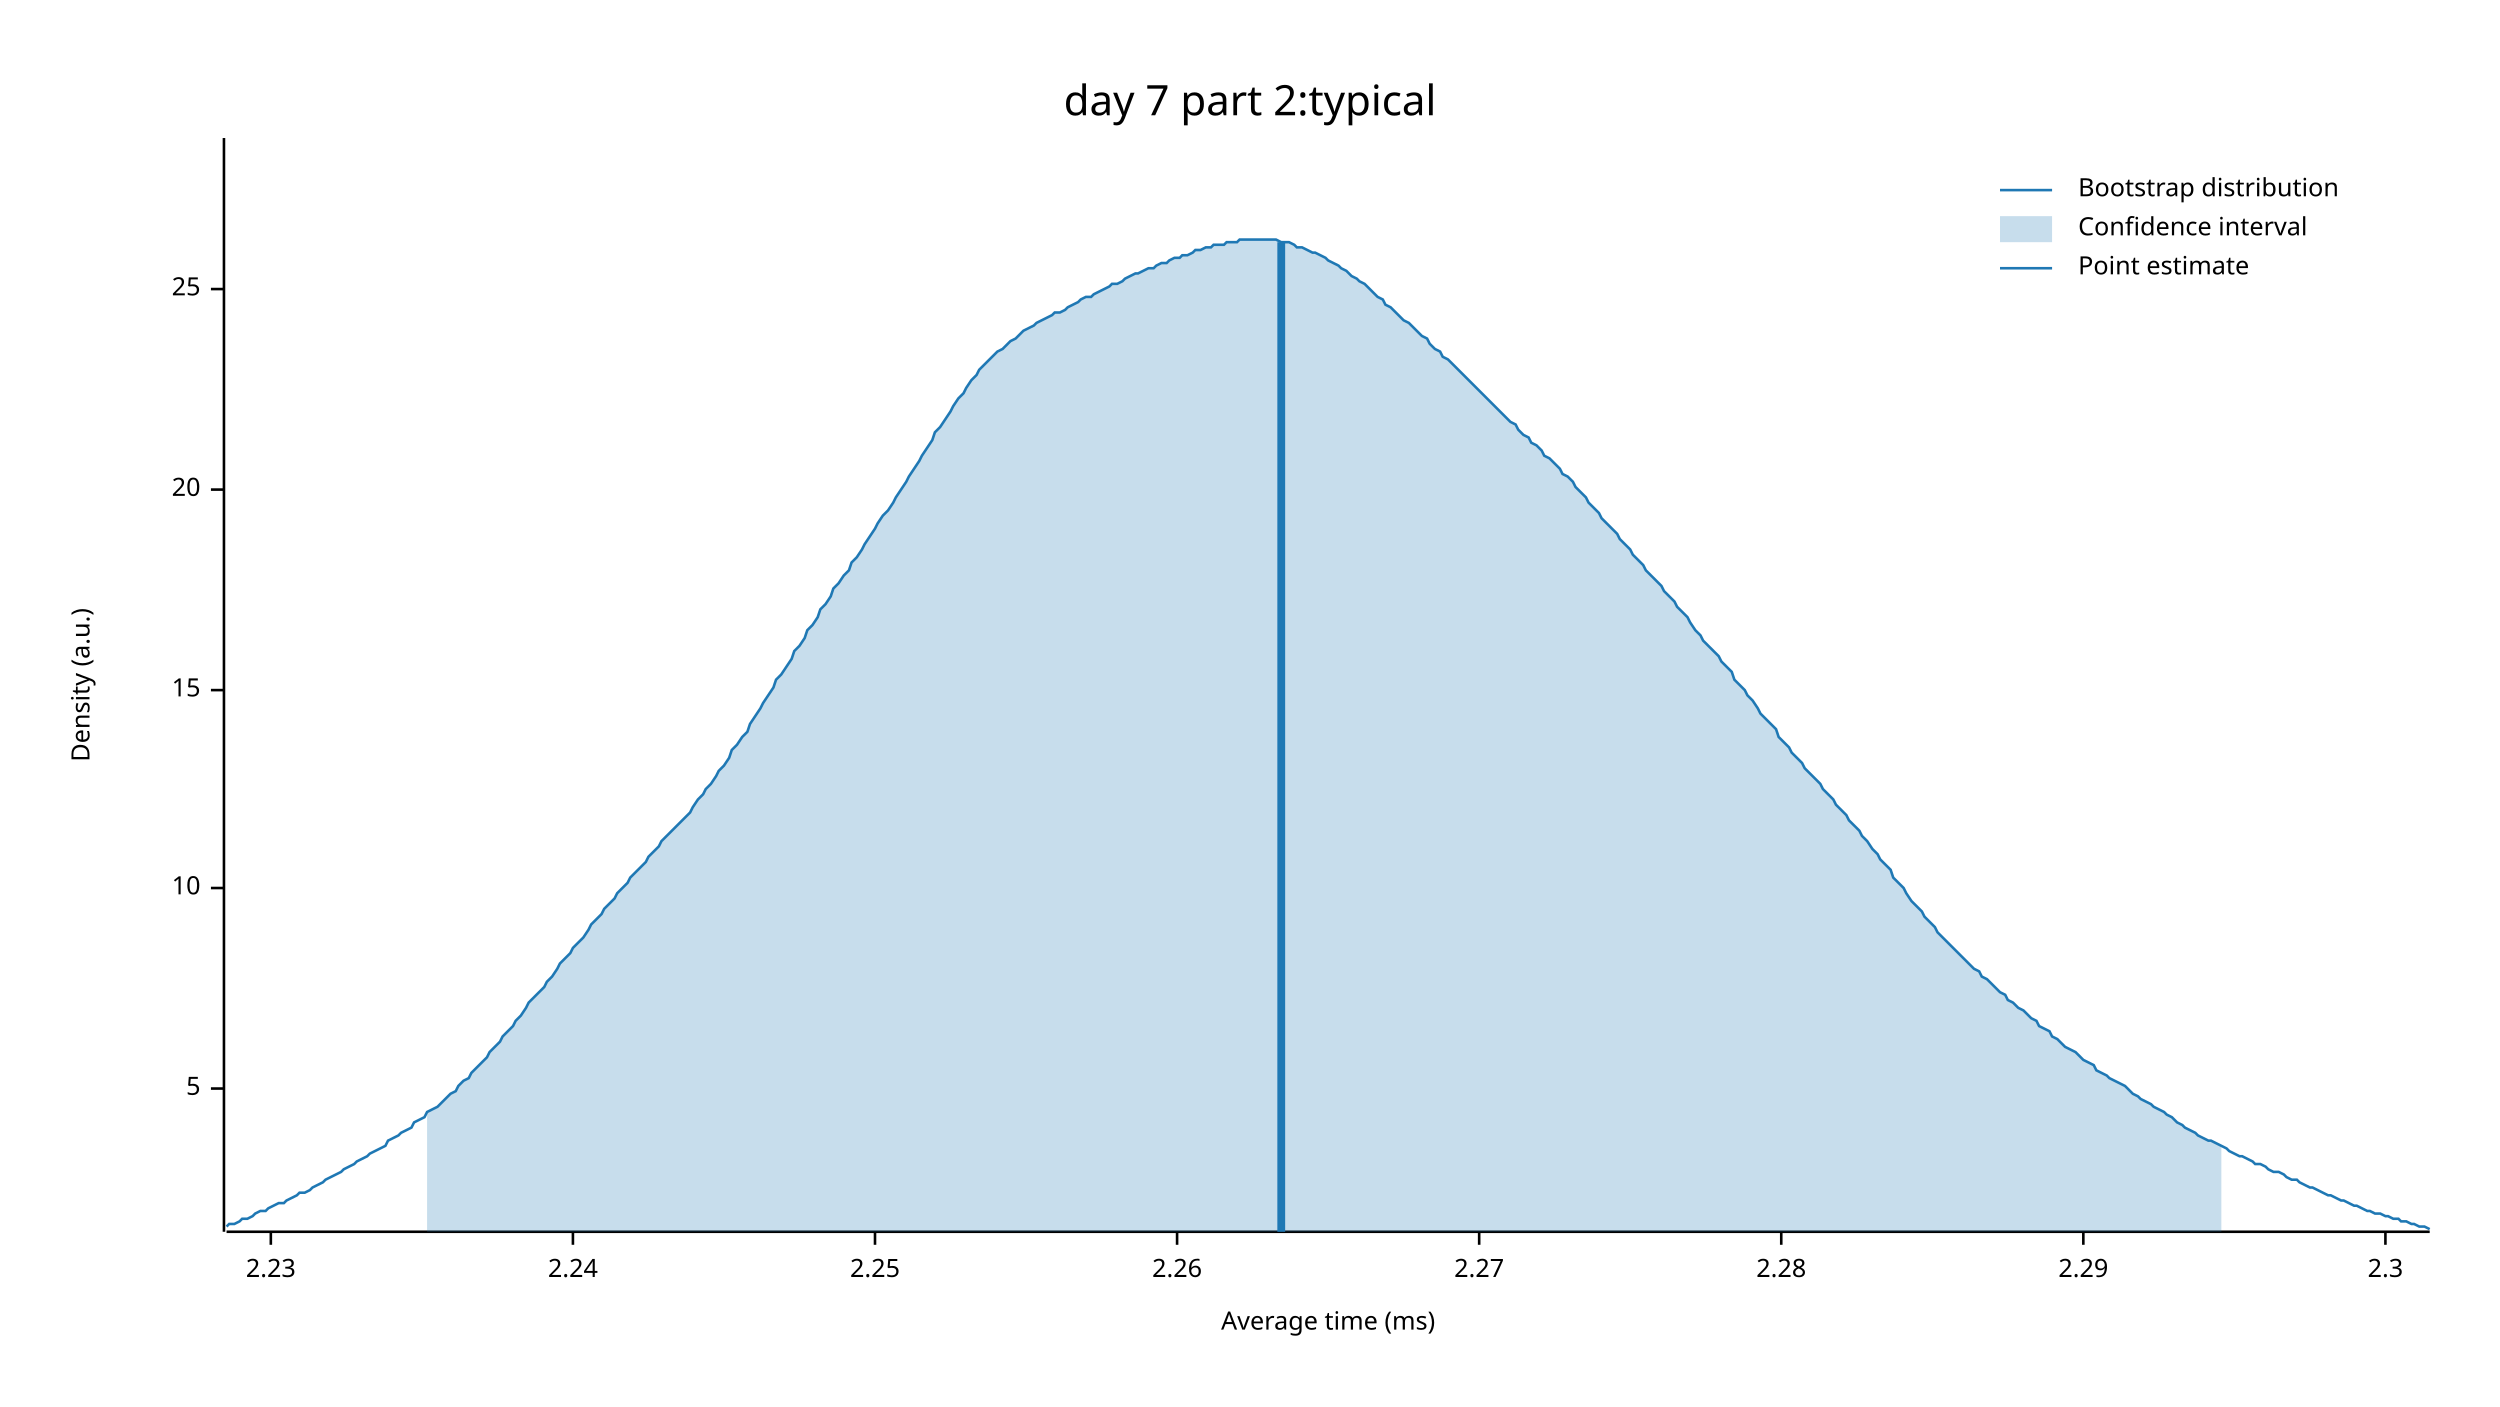
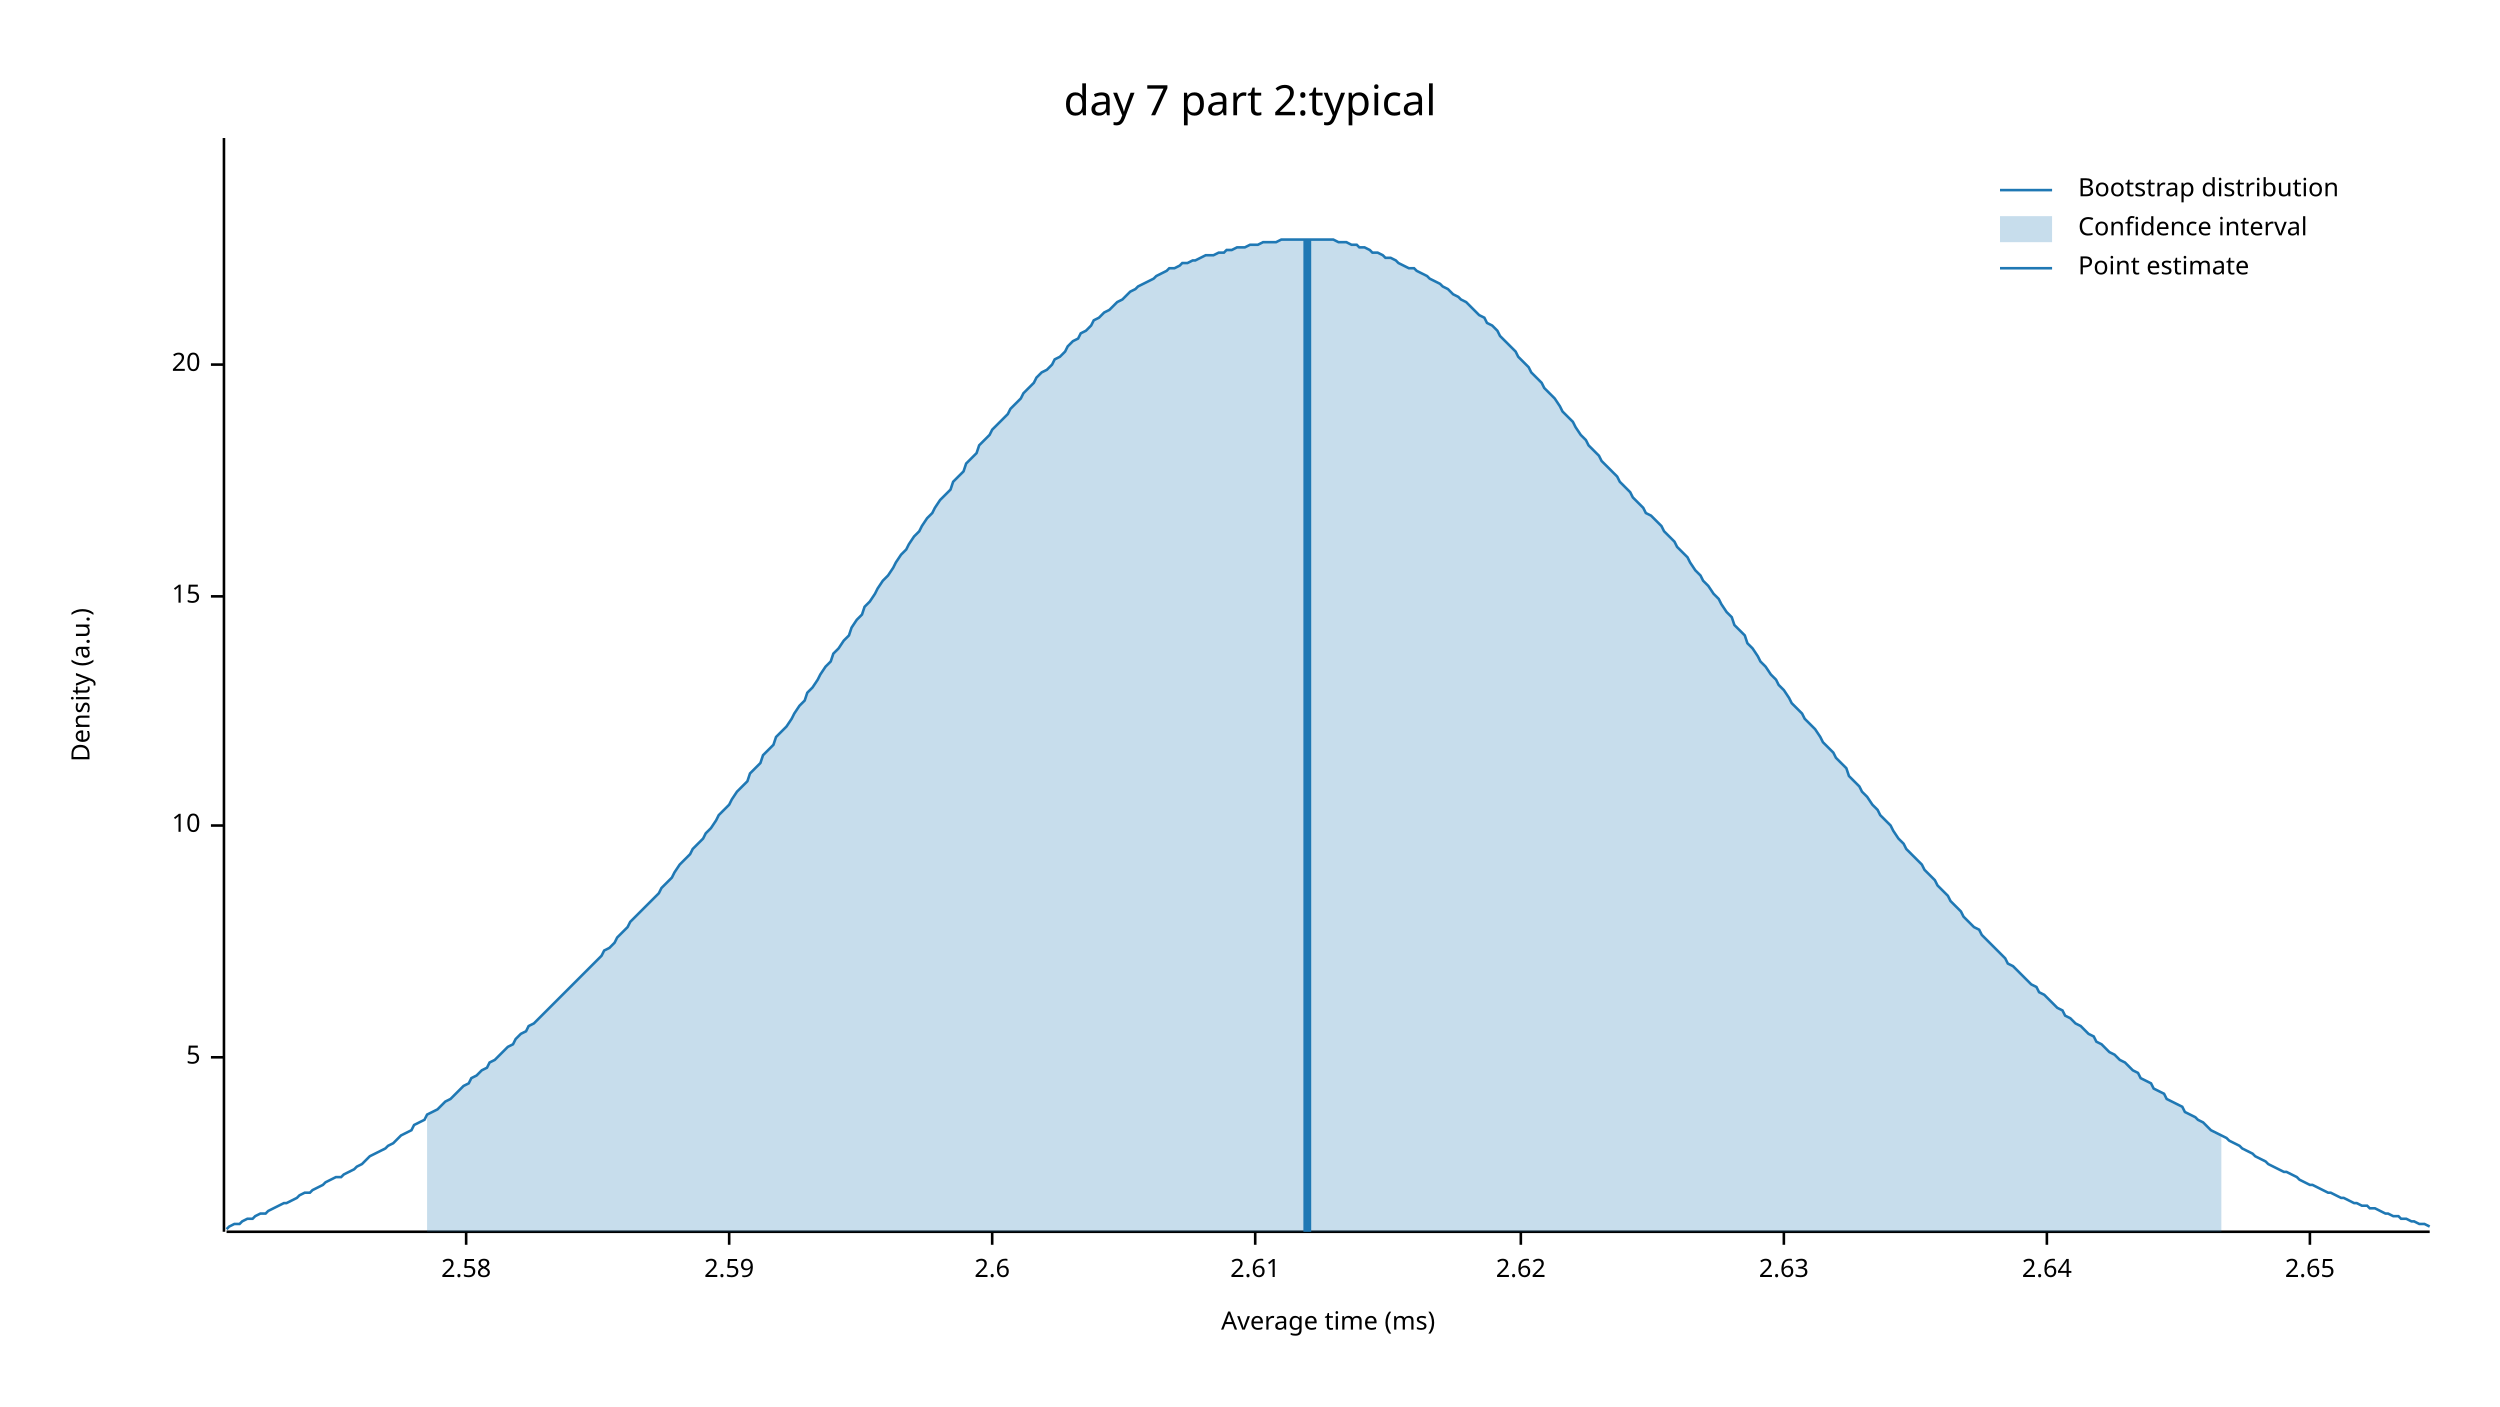
<svg xmlns="http://www.w3.org/2000/svg" width="960" height="540" viewBox="0 0 960 540">
  <text x="480" y="32" dy="0.76em" text-anchor="middle" font-family="sans-serif" font-size="16.129" opacity="1" fill="#000000">
day 7 part 2:typical
</text>
  <text x="27" y="263" dy="0.76em" text-anchor="middle" font-family="sans-serif" font-size="9.677" opacity="1" fill="#000000" transform="rotate(270, 27, 263)">
Density (a.u.)
</text>
  <text x="510" y="513" dy="-0.5ex" text-anchor="middle" font-family="sans-serif" font-size="9.677" opacity="1" fill="#000000">
Average time (ms)
</text>
  <polyline fill="none" opacity="1" stroke="#000000" stroke-width="1" points="86,53 86,473 " />
-   <text x="77" y="418" dy="0.5ex" text-anchor="end" font-family="sans-serif" font-size="9.677" opacity="1" fill="#000000">
+   <text x="77" y="406" dy="0.5ex" text-anchor="end" font-family="sans-serif" font-size="9.677" opacity="1" fill="#000000">
5
</text>
-   <polyline fill="none" opacity="1" stroke="#000000" stroke-width="1" points="81,418 86,418 " />
-   <text x="77" y="341" dy="0.5ex" text-anchor="end" font-family="sans-serif" font-size="9.677" opacity="1" fill="#000000">
+   <polyline fill="none" opacity="1" stroke="#000000" stroke-width="1" points="81,406 86,406 " />
+   <text x="77" y="317" dy="0.5ex" text-anchor="end" font-family="sans-serif" font-size="9.677" opacity="1" fill="#000000">
10
</text>
-   <polyline fill="none" opacity="1" stroke="#000000" stroke-width="1" points="81,341 86,341 " />
-   <text x="77" y="265" dy="0.5ex" text-anchor="end" font-family="sans-serif" font-size="9.677" opacity="1" fill="#000000">
+   <polyline fill="none" opacity="1" stroke="#000000" stroke-width="1" points="81,317 86,317 " />
+   <text x="77" y="229" dy="0.5ex" text-anchor="end" font-family="sans-serif" font-size="9.677" opacity="1" fill="#000000">
15
</text>
-   <polyline fill="none" opacity="1" stroke="#000000" stroke-width="1" points="81,265 86,265 " />
-   <text x="77" y="188" dy="0.5ex" text-anchor="end" font-family="sans-serif" font-size="9.677" opacity="1" fill="#000000">
+   <polyline fill="none" opacity="1" stroke="#000000" stroke-width="1" points="81,229 86,229 " />
+   <text x="77" y="140" dy="0.5ex" text-anchor="end" font-family="sans-serif" font-size="9.677" opacity="1" fill="#000000">
20
</text>
-   <polyline fill="none" opacity="1" stroke="#000000" stroke-width="1" points="81,188 86,188 " />
-   <text x="77" y="111" dy="0.5ex" text-anchor="end" font-family="sans-serif" font-size="9.677" opacity="1" fill="#000000">
- 25
+   <polyline fill="none" opacity="1" stroke="#000000" stroke-width="1" points="81,140 86,140 " />
+   <polyline fill="none" opacity="1" stroke="#000000" stroke-width="1" points="87,473 933,473 " />
+   <text x="179" y="483" dy="0.76em" text-anchor="middle" font-family="sans-serif" font-size="9.677" opacity="1" fill="#000000">
+ 2.58
</text>
-   <polyline fill="none" opacity="1" stroke="#000000" stroke-width="1" points="81,111 86,111 " />
-   <polyline fill="none" opacity="1" stroke="#000000" stroke-width="1" points="87,473 933,473 " />
-   <text x="104" y="483" dy="0.76em" text-anchor="middle" font-family="sans-serif" font-size="9.677" opacity="1" fill="#000000">
- 2.23
+   <polyline fill="none" opacity="1" stroke="#000000" stroke-width="1" points="179,473 179,478 " />
+   <text x="280" y="483" dy="0.76em" text-anchor="middle" font-family="sans-serif" font-size="9.677" opacity="1" fill="#000000">
+ 2.59
</text>
-   <polyline fill="none" opacity="1" stroke="#000000" stroke-width="1" points="104,473 104,478 " />
-   <text x="220" y="483" dy="0.76em" text-anchor="middle" font-family="sans-serif" font-size="9.677" opacity="1" fill="#000000">
- 2.24
+   <polyline fill="none" opacity="1" stroke="#000000" stroke-width="1" points="280,473 280,478 " />
+   <text x="381" y="483" dy="0.76em" text-anchor="middle" font-family="sans-serif" font-size="9.677" opacity="1" fill="#000000">
+ 2.6
</text>
-   <polyline fill="none" opacity="1" stroke="#000000" stroke-width="1" points="220,473 220,478 " />
-   <text x="336" y="483" dy="0.76em" text-anchor="middle" font-family="sans-serif" font-size="9.677" opacity="1" fill="#000000">
- 2.25
+   <polyline fill="none" opacity="1" stroke="#000000" stroke-width="1" points="381,473 381,478 " />
+   <text x="482" y="483" dy="0.76em" text-anchor="middle" font-family="sans-serif" font-size="9.677" opacity="1" fill="#000000">
+ 2.61
</text>
-   <polyline fill="none" opacity="1" stroke="#000000" stroke-width="1" points="336,473 336,478 " />
-   <text x="452" y="483" dy="0.76em" text-anchor="middle" font-family="sans-serif" font-size="9.677" opacity="1" fill="#000000">
- 2.26
+   <polyline fill="none" opacity="1" stroke="#000000" stroke-width="1" points="482,473 482,478 " />
+   <text x="584" y="483" dy="0.76em" text-anchor="middle" font-family="sans-serif" font-size="9.677" opacity="1" fill="#000000">
+ 2.62
</text>
-   <polyline fill="none" opacity="1" stroke="#000000" stroke-width="1" points="452,473 452,478 " />
-   <text x="568" y="483" dy="0.76em" text-anchor="middle" font-family="sans-serif" font-size="9.677" opacity="1" fill="#000000">
- 2.27
+   <polyline fill="none" opacity="1" stroke="#000000" stroke-width="1" points="584,473 584,478 " />
+   <text x="685" y="483" dy="0.76em" text-anchor="middle" font-family="sans-serif" font-size="9.677" opacity="1" fill="#000000">
+ 2.63
</text>
-   <polyline fill="none" opacity="1" stroke="#000000" stroke-width="1" points="568,473 568,478 " />
-   <text x="684" y="483" dy="0.76em" text-anchor="middle" font-family="sans-serif" font-size="9.677" opacity="1" fill="#000000">
- 2.28
+   <polyline fill="none" opacity="1" stroke="#000000" stroke-width="1" points="685,473 685,478 " />
+   <text x="786" y="483" dy="0.76em" text-anchor="middle" font-family="sans-serif" font-size="9.677" opacity="1" fill="#000000">
+ 2.64
</text>
-   <polyline fill="none" opacity="1" stroke="#000000" stroke-width="1" points="684,473 684,478 " />
-   <text x="800" y="483" dy="0.76em" text-anchor="middle" font-family="sans-serif" font-size="9.677" opacity="1" fill="#000000">
- 2.29
+   <polyline fill="none" opacity="1" stroke="#000000" stroke-width="1" points="786,473 786,478 " />
+   <text x="887" y="483" dy="0.76em" text-anchor="middle" font-family="sans-serif" font-size="9.677" opacity="1" fill="#000000">
+ 2.65
</text>
-   <polyline fill="none" opacity="1" stroke="#000000" stroke-width="1" points="800,473 800,478 " />
-   <text x="916" y="483" dy="0.76em" text-anchor="middle" font-family="sans-serif" font-size="9.677" opacity="1" fill="#000000">
- 2.3
- </text>
-   <polyline fill="none" opacity="1" stroke="#000000" stroke-width="1" points="916,473 916,478 " />
-   <polyline fill="none" opacity="1" stroke="#1F78B4" stroke-width="1" points="87,471 88,470 90,470 92,469 93,468 95,468 97,467 98,466 100,465 102,465 103,464 105,463 107,462 109,462 110,461 112,460 114,459 115,458 117,458 119,457 120,456 122,455 124,454 125,453 127,452 129,451 131,450 132,449 134,448 136,447 137,446 139,445 141,444 142,443 144,442 146,441 148,440 149,438 151,437 153,436 154,435 156,434 158,433 159,431 161,430 163,429 164,427 166,426 168,425 170,423 171,422 173,420 175,419 176,417 178,415 180,414 181,412 183,410 185,408 187,406 188,404 190,402 192,400 193,398 195,396 197,394 198,392 200,390 202,387 203,385 205,383 207,381 209,379 210,377 212,375 214,372 215,370 217,368 219,366 220,364 222,362 224,360 226,357 227,355 229,353 231,351 232,349 234,347 236,345 237,343 239,341 241,339 242,337 244,335 246,333 248,331 249,329 251,327 253,325 254,323 256,321 258,319 259,318 261,316 263,314 265,312 266,310 268,307 270,305 271,303 273,301 275,298 276,296 278,294 280,291 281,288 283,286 285,283 287,281 288,278 290,275 292,272 293,270 295,267 297,264 298,261 300,259 302,256 304,253 305,250 307,248 309,245 310,242 312,240 314,237 315,234 317,232 319,229 320,226 322,224 324,221 326,219 327,216 329,214 331,211 332,209 334,206 336,203 337,201 339,198 341,196 343,193 344,191 346,188 348,185 349,183 351,180 353,177 354,175 356,172 358,169 359,166 361,164 363,161 365,158 366,156 368,153 370,151 371,149 373,146 375,144 376,142 378,140 380,138 381,137 383,135 385,134 387,132 388,131 390,130 392,128 393,127 395,126 397,125 398,124 400,123 402,122 404,121 405,120 407,120 409,119 410,118 412,117 414,116 415,115 417,114 419,114 420,113 422,112 424,111 426,110 427,109 429,109 431,108 432,107 434,106 436,105 437,105 439,104 441,103 443,103 444,102 446,101 448,101 449,100 451,99 453,99 454,98 456,98 458,97 459,96 461,96 463,95 465,95 466,94 468,94 470,94 471,93 473,93 475,93 476,92 478,92 480,92 482,92 483,92 485,92 487,92 488,92 490,92 492,93 493,93 495,93 497,94 498,95 500,95 502,96 504,97 505,97 507,98 509,99 510,100 512,101 514,102 515,103 517,104 519,106 521,107 522,108 524,109 526,111 527,112 529,114 531,115 532,117 534,118 536,120 537,121 539,123 541,124 543,126 544,127 546,129 548,130 549,132 551,134 553,135 554,137 556,138 558,140 560,142 561,143 563,145 565,147 566,148 568,150 570,152 571,153 573,155 575,157 576,158 578,160 580,162 582,163 583,165 585,167 587,168 588,170 590,171 592,173 593,175 595,176 597,178 599,180 600,182 602,183 604,185 605,187 607,189 609,191 610,193 612,195 614,197 615,199 617,201 619,203 621,205 622,207 624,209 626,211 627,213 629,215 631,217 632,219 634,221 636,223 638,225 639,227 641,229 643,231 644,233 646,235 648,237 649,239 651,242 653,244 654,246 656,248 658,250 660,252 661,254 663,256 665,258 666,261 668,263 670,265 671,267 673,269 675,272 676,274 678,276 680,278 682,280 683,283 685,285 687,287 688,289 690,291 692,293 693,295 695,297 697,299 699,301 700,303 702,305 704,307 705,309 707,311 709,313 710,315 712,317 714,319 715,321 717,323 719,326 721,328 722,330 724,332 726,334 727,337 729,339 731,341 732,343 734,346 736,348 738,350 739,352 741,354 743,356 744,358 746,360 748,362 749,363 751,365 753,367 754,368 756,370 758,372 760,373 761,375 763,376 765,378 766,379 768,381 770,382 771,384 773,385 775,387 777,388 778,389 780,391 782,392 783,394 785,395 787,396 788,398 790,399 792,401 793,402 795,403 797,404 799,406 800,407 802,408 804,409 805,411 807,412 809,413 810,414 812,415 814,416 816,417 817,418 819,420 821,421 822,422 824,423 826,424 827,425 829,426 831,427 832,428 834,429 836,431 838,432 839,433 841,434 843,435 844,436 846,437 848,438 849,438 851,439 853,440 855,441 856,442 858,443 860,444 861,444 863,445 865,446 866,447 868,447 870,448 871,449 873,450 875,450 877,451 878,452 880,453 882,453 883,454 885,455 887,456 888,456 890,457 892,458 894,459 895,459 897,460 899,461 900,461 902,462 904,463 905,463 907,464 909,465 910,465 912,466 914,466 916,467 917,467 919,468 921,468 922,469 924,469 926,470 927,470 929,471 931,471 933,472 " />
-   <polygon opacity="0.25" fill="#1F78B4" points="164,427 166,426 168,425 170,423 171,422 173,420 175,419 176,417 178,415 180,414 181,412 183,410 185,408 187,406 188,404 190,402 192,400 193,398 195,396 197,394 198,392 200,390 202,387 203,385 205,383 207,381 209,379 210,377 212,375 214,372 215,370 217,368 219,366 220,364 222,362 224,360 226,357 227,355 229,353 231,351 232,349 234,347 236,345 237,343 239,341 241,339 242,337 244,335 246,333 248,331 249,329 251,327 253,325 254,323 256,321 258,319 259,318 261,316 263,314 265,312 266,310 268,307 270,305 271,303 273,301 275,298 276,296 278,294 280,291 281,288 283,286 285,283 287,281 288,278 290,275 292,272 293,270 295,267 297,264 298,261 300,259 302,256 304,253 305,250 307,248 309,245 310,242 312,240 314,237 315,234 317,232 319,229 320,226 322,224 324,221 326,219 327,216 329,214 331,211 332,209 334,206 336,203 337,201 339,198 341,196 343,193 344,191 346,188 348,185 349,183 351,180 353,177 354,175 356,172 358,169 359,166 361,164 363,161 365,158 366,156 368,153 370,151 371,149 373,146 375,144 376,142 378,140 380,138 381,137 383,135 385,134 387,132 388,131 390,130 392,128 393,127 395,126 397,125 398,124 400,123 402,122 404,121 405,120 407,120 409,119 410,118 412,117 414,116 415,115 417,114 419,114 420,113 422,112 424,111 426,110 427,109 429,109 431,108 432,107 434,106 436,105 437,105 439,104 441,103 443,103 444,102 446,101 448,101 449,100 451,99 453,99 454,98 456,98 458,97 459,96 461,96 463,95 465,95 466,94 468,94 470,94 471,93 473,93 475,93 476,92 478,92 480,92 482,92 483,92 485,92 487,92 488,92 490,92 492,93 493,93 495,93 497,94 498,95 500,95 502,96 504,97 505,97 507,98 509,99 510,100 512,101 514,102 515,103 517,104 519,106 521,107 522,108 524,109 526,111 527,112 529,114 531,115 532,117 534,118 536,120 537,121 539,123 541,124 543,126 544,127 546,129 548,130 549,132 551,134 553,135 554,137 556,138 558,140 560,142 561,143 563,145 565,147 566,148 568,150 570,152 571,153 573,155 575,157 576,158 578,160 580,162 582,163 583,165 585,167 587,168 588,170 590,171 592,173 593,175 595,176 597,178 599,180 600,182 602,183 604,185 605,187 607,189 609,191 610,193 612,195 614,197 615,199 617,201 619,203 621,205 622,207 624,209 626,211 627,213 629,215 631,217 632,219 634,221 636,223 638,225 639,227 641,229 643,231 644,233 646,235 648,237 649,239 651,242 653,244 654,246 656,248 658,250 660,252 661,254 663,256 665,258 666,261 668,263 670,265 671,267 673,269 675,272 676,274 678,276 680,278 682,280 683,283 685,285 687,287 688,289 690,291 692,293 693,295 695,297 697,299 699,301 700,303 702,305 704,307 705,309 707,311 709,313 710,315 712,317 714,319 715,321 717,323 719,326 721,328 722,330 724,332 726,334 727,337 729,339 731,341 732,343 734,346 736,348 738,350 739,352 741,354 743,356 744,358 746,360 748,362 749,363 751,365 753,367 754,368 756,370 758,372 760,373 761,375 763,376 765,378 766,379 768,381 770,382 771,384 773,385 775,387 777,388 778,389 780,391 782,392 783,394 785,395 787,396 788,398 790,399 792,401 793,402 795,403 797,404 799,406 800,407 802,408 804,409 805,411 807,412 809,413 810,414 812,415 814,416 816,417 817,418 819,420 821,421 822,422 824,423 826,424 827,425 829,426 831,427 832,428 834,429 836,431 838,432 839,433 841,434 843,435 844,436 846,437 848,438 849,438 851,439 853,440 853,473 164,473 " />
-   <polyline fill="none" opacity="1" stroke="#1F78B4" stroke-width="3" points="492,473 492,93 " />
+   <polyline fill="none" opacity="1" stroke="#000000" stroke-width="1" points="887,473 887,478 " />
+   <polyline fill="none" opacity="1" stroke="#1F78B4" stroke-width="1" points="87,472 88,471 90,470 92,470 93,469 95,468 97,468 98,467 100,466 102,466 103,465 105,464 107,463 109,462 110,462 112,461 114,460 115,459 117,458 119,458 120,457 122,456 124,455 125,454 127,453 129,452 131,452 132,451 134,450 136,449 137,448 139,447 141,445 142,444 144,443 146,442 148,441 149,440 151,439 153,437 154,436 156,435 158,434 159,432 161,431 163,430 164,428 166,427 168,426 170,424 171,423 173,422 175,420 176,419 178,417 180,416 181,414 183,413 185,411 187,410 188,408 190,407 192,405 193,404 195,402 197,401 198,399 200,397 202,396 203,394 205,393 207,391 209,389 210,388 212,386 214,384 215,383 217,381 219,379 220,378 222,376 224,374 226,372 227,371 229,369 231,367 232,365 234,364 236,362 237,360 239,358 241,356 242,354 244,352 246,350 248,348 249,347 251,345 253,343 254,341 256,339 258,337 259,335 261,332 263,330 265,328 266,326 268,324 270,322 271,320 273,318 275,315 276,313 278,311 280,309 281,307 283,304 285,302 287,300 288,297 290,295 292,293 293,290 295,288 297,286 298,283 300,281 302,279 304,276 305,274 307,271 309,269 310,266 312,264 314,261 315,259 317,256 319,254 320,251 322,249 324,246 326,244 327,241 329,238 331,236 332,233 334,231 336,228 337,226 339,223 341,221 343,218 344,216 346,213 348,211 349,209 351,206 353,204 354,202 356,199 358,197 359,195 361,192 363,190 365,188 366,185 368,183 370,181 371,178 373,176 375,174 376,171 378,169 380,167 381,165 383,163 385,161 387,159 388,157 390,155 392,153 393,151 395,149 397,147 398,145 400,143 402,142 404,140 405,138 407,137 409,135 410,133 412,131 414,130 415,128 417,127 419,125 420,123 422,122 424,120 426,119 427,118 429,116 431,115 432,114 434,112 436,111 437,110 439,109 441,108 443,107 444,106 446,105 448,104 449,103 451,103 453,102 454,101 456,101 458,100 459,100 461,99 463,98 465,98 466,98 468,97 470,97 471,96 473,96 475,95 476,95 478,95 480,94 482,94 483,94 485,93 487,93 488,93 490,93 492,92 493,92 495,92 497,92 498,92 500,92 502,92 504,92 505,92 507,92 509,92 510,92 512,92 514,93 515,93 517,93 519,94 521,94 522,95 524,95 526,96 527,97 529,97 531,98 532,99 534,99 536,100 537,101 539,102 541,103 543,103 544,104 546,105 548,106 549,107 551,108 553,109 554,110 556,111 558,113 560,114 561,115 563,116 565,118 566,119 568,121 570,122 571,124 573,125 575,127 576,129 578,131 580,133 582,135 583,137 585,139 587,141 588,143 590,145 592,147 593,149 595,151 597,153 599,156 600,158 602,160 604,162 605,164 607,167 609,169 610,171 612,173 614,175 615,177 617,179 619,181 621,183 622,185 624,187 626,189 627,191 629,193 631,195 632,197 634,198 636,200 638,202 639,204 641,206 643,208 644,210 646,212 648,214 649,216 651,219 653,221 654,223 656,225 658,228 660,230 661,232 663,235 665,237 666,240 668,242 670,244 671,247 673,249 675,252 676,254 678,256 680,259 682,261 683,263 685,265 687,268 688,270 690,272 692,274 693,276 695,278 697,280 699,283 700,285 702,287 704,289 705,291 707,293 709,295 710,298 712,300 714,302 715,304 717,306 719,309 721,311 722,313 724,315 726,317 727,319 729,322 731,324 732,326 734,328 736,330 738,332 739,334 741,336 743,338 744,340 746,342 748,344 749,346 751,348 753,350 754,352 756,354 758,356 760,357 761,359 763,361 765,363 766,364 768,366 770,368 771,370 773,371 775,373 777,375 778,376 780,378 782,379 783,381 785,382 787,384 788,385 790,387 792,388 793,390 795,391 797,393 799,394 800,395 802,397 804,398 805,400 807,401 809,403 810,404 812,405 814,407 816,408 817,409 819,411 821,412 822,414 824,415 826,416 827,418 829,419 831,420 832,422 834,423 836,424 838,425 839,427 841,428 843,429 844,430 846,431 848,433 849,434 851,435 853,436 855,437 856,438 858,439 860,440 861,441 863,442 865,443 866,444 868,445 870,446 871,447 873,448 875,449 877,450 878,450 880,451 882,452 883,453 885,454 887,455 888,455 890,456 892,457 894,458 895,458 897,459 899,460 900,460 902,461 904,462 905,462 907,463 909,463 910,464 912,464 914,465 916,466 917,466 919,467 921,467 922,468 924,468 926,469 927,469 929,470 931,470 933,471 " />
+   <polygon opacity="0.25" fill="#1F78B4" points="164,428 166,427 168,426 170,424 171,423 173,422 175,420 176,419 178,417 180,416 181,414 183,413 185,411 187,410 188,408 190,407 192,405 193,404 195,402 197,401 198,399 200,397 202,396 203,394 205,393 207,391 209,389 210,388 212,386 214,384 215,383 217,381 219,379 220,378 222,376 224,374 226,372 227,371 229,369 231,367 232,365 234,364 236,362 237,360 239,358 241,356 242,354 244,352 246,350 248,348 249,347 251,345 253,343 254,341 256,339 258,337 259,335 261,332 263,330 265,328 266,326 268,324 270,322 271,320 273,318 275,315 276,313 278,311 280,309 281,307 283,304 285,302 287,300 288,297 290,295 292,293 293,290 295,288 297,286 298,283 300,281 302,279 304,276 305,274 307,271 309,269 310,266 312,264 314,261 315,259 317,256 319,254 320,251 322,249 324,246 326,244 327,241 329,238 331,236 332,233 334,231 336,228 337,226 339,223 341,221 343,218 344,216 346,213 348,211 349,209 351,206 353,204 354,202 356,199 358,197 359,195 361,192 363,190 365,188 366,185 368,183 370,181 371,178 373,176 375,174 376,171 378,169 380,167 381,165 383,163 385,161 387,159 388,157 390,155 392,153 393,151 395,149 397,147 398,145 400,143 402,142 404,140 405,138 407,137 409,135 410,133 412,131 414,130 415,128 417,127 419,125 420,123 422,122 424,120 426,119 427,118 429,116 431,115 432,114 434,112 436,111 437,110 439,109 441,108 443,107 444,106 446,105 448,104 449,103 451,103 453,102 454,101 456,101 458,100 459,100 461,99 463,98 465,98 466,98 468,97 470,97 471,96 473,96 475,95 476,95 478,95 480,94 482,94 483,94 485,93 487,93 488,93 490,93 492,92 493,92 495,92 497,92 498,92 500,92 502,92 504,92 505,92 507,92 509,92 510,92 512,92 514,93 515,93 517,93 519,94 521,94 522,95 524,95 526,96 527,97 529,97 531,98 532,99 534,99 536,100 537,101 539,102 541,103 543,103 544,104 546,105 548,106 549,107 551,108 553,109 554,110 556,111 558,113 560,114 561,115 563,116 565,118 566,119 568,121 570,122 571,124 573,125 575,127 576,129 578,131 580,133 582,135 583,137 585,139 587,141 588,143 590,145 592,147 593,149 595,151 597,153 599,156 600,158 602,160 604,162 605,164 607,167 609,169 610,171 612,173 614,175 615,177 617,179 619,181 621,183 622,185 624,187 626,189 627,191 629,193 631,195 632,197 634,198 636,200 638,202 639,204 641,206 643,208 644,210 646,212 648,214 649,216 651,219 653,221 654,223 656,225 658,228 660,230 661,232 663,235 665,237 666,240 668,242 670,244 671,247 673,249 675,252 676,254 678,256 680,259 682,261 683,263 685,265 687,268 688,270 690,272 692,274 693,276 695,278 697,280 699,283 700,285 702,287 704,289 705,291 707,293 709,295 710,298 712,300 714,302 715,304 717,306 719,309 721,311 722,313 724,315 726,317 727,319 729,322 731,324 732,326 734,328 736,330 738,332 739,334 741,336 743,338 744,340 746,342 748,344 749,346 751,348 753,350 754,352 756,354 758,356 760,357 761,359 763,361 765,363 766,364 768,366 770,368 771,370 773,371 775,373 777,375 778,376 780,378 782,379 783,381 785,382 787,384 788,385 790,387 792,388 793,390 795,391 797,393 799,394 800,395 802,397 804,398 805,400 807,401 809,403 810,404 812,405 814,407 816,408 817,409 819,411 821,412 822,414 824,415 826,416 827,418 829,419 831,420 832,422 834,423 836,424 838,425 839,427 841,428 843,429 844,430 846,431 848,433 849,434 851,435 853,436 853,473 164,473 " />
+   <polyline fill="none" opacity="1" stroke="#1F78B4" stroke-width="3" points="502,473 502,92 " />
  <text x="798" y="68" dy="0.76em" text-anchor="start" font-family="sans-serif" font-size="9.677" opacity="1" fill="#000000">
Bootstrap distribution
</text>
  <text x="798" y="83" dy="0.76em" text-anchor="start" font-family="sans-serif" font-size="9.677" opacity="1" fill="#000000">
Confidence interval
</text>
  <text x="798" y="98" dy="0.76em" text-anchor="start" font-family="sans-serif" font-size="9.677" opacity="1" fill="#000000">
Point estimate
</text>
  <polyline fill="none" opacity="1" stroke="#1F78B4" stroke-width="1" points="768,73 788,73 " />
  <rect x="768" y="83" width="20" height="10" opacity="0.25" fill="#1F78B4" stroke="none" />
  <polyline fill="none" opacity="1" stroke="#1F78B4" stroke-width="1" points="768,103 788,103 " />
</svg>
